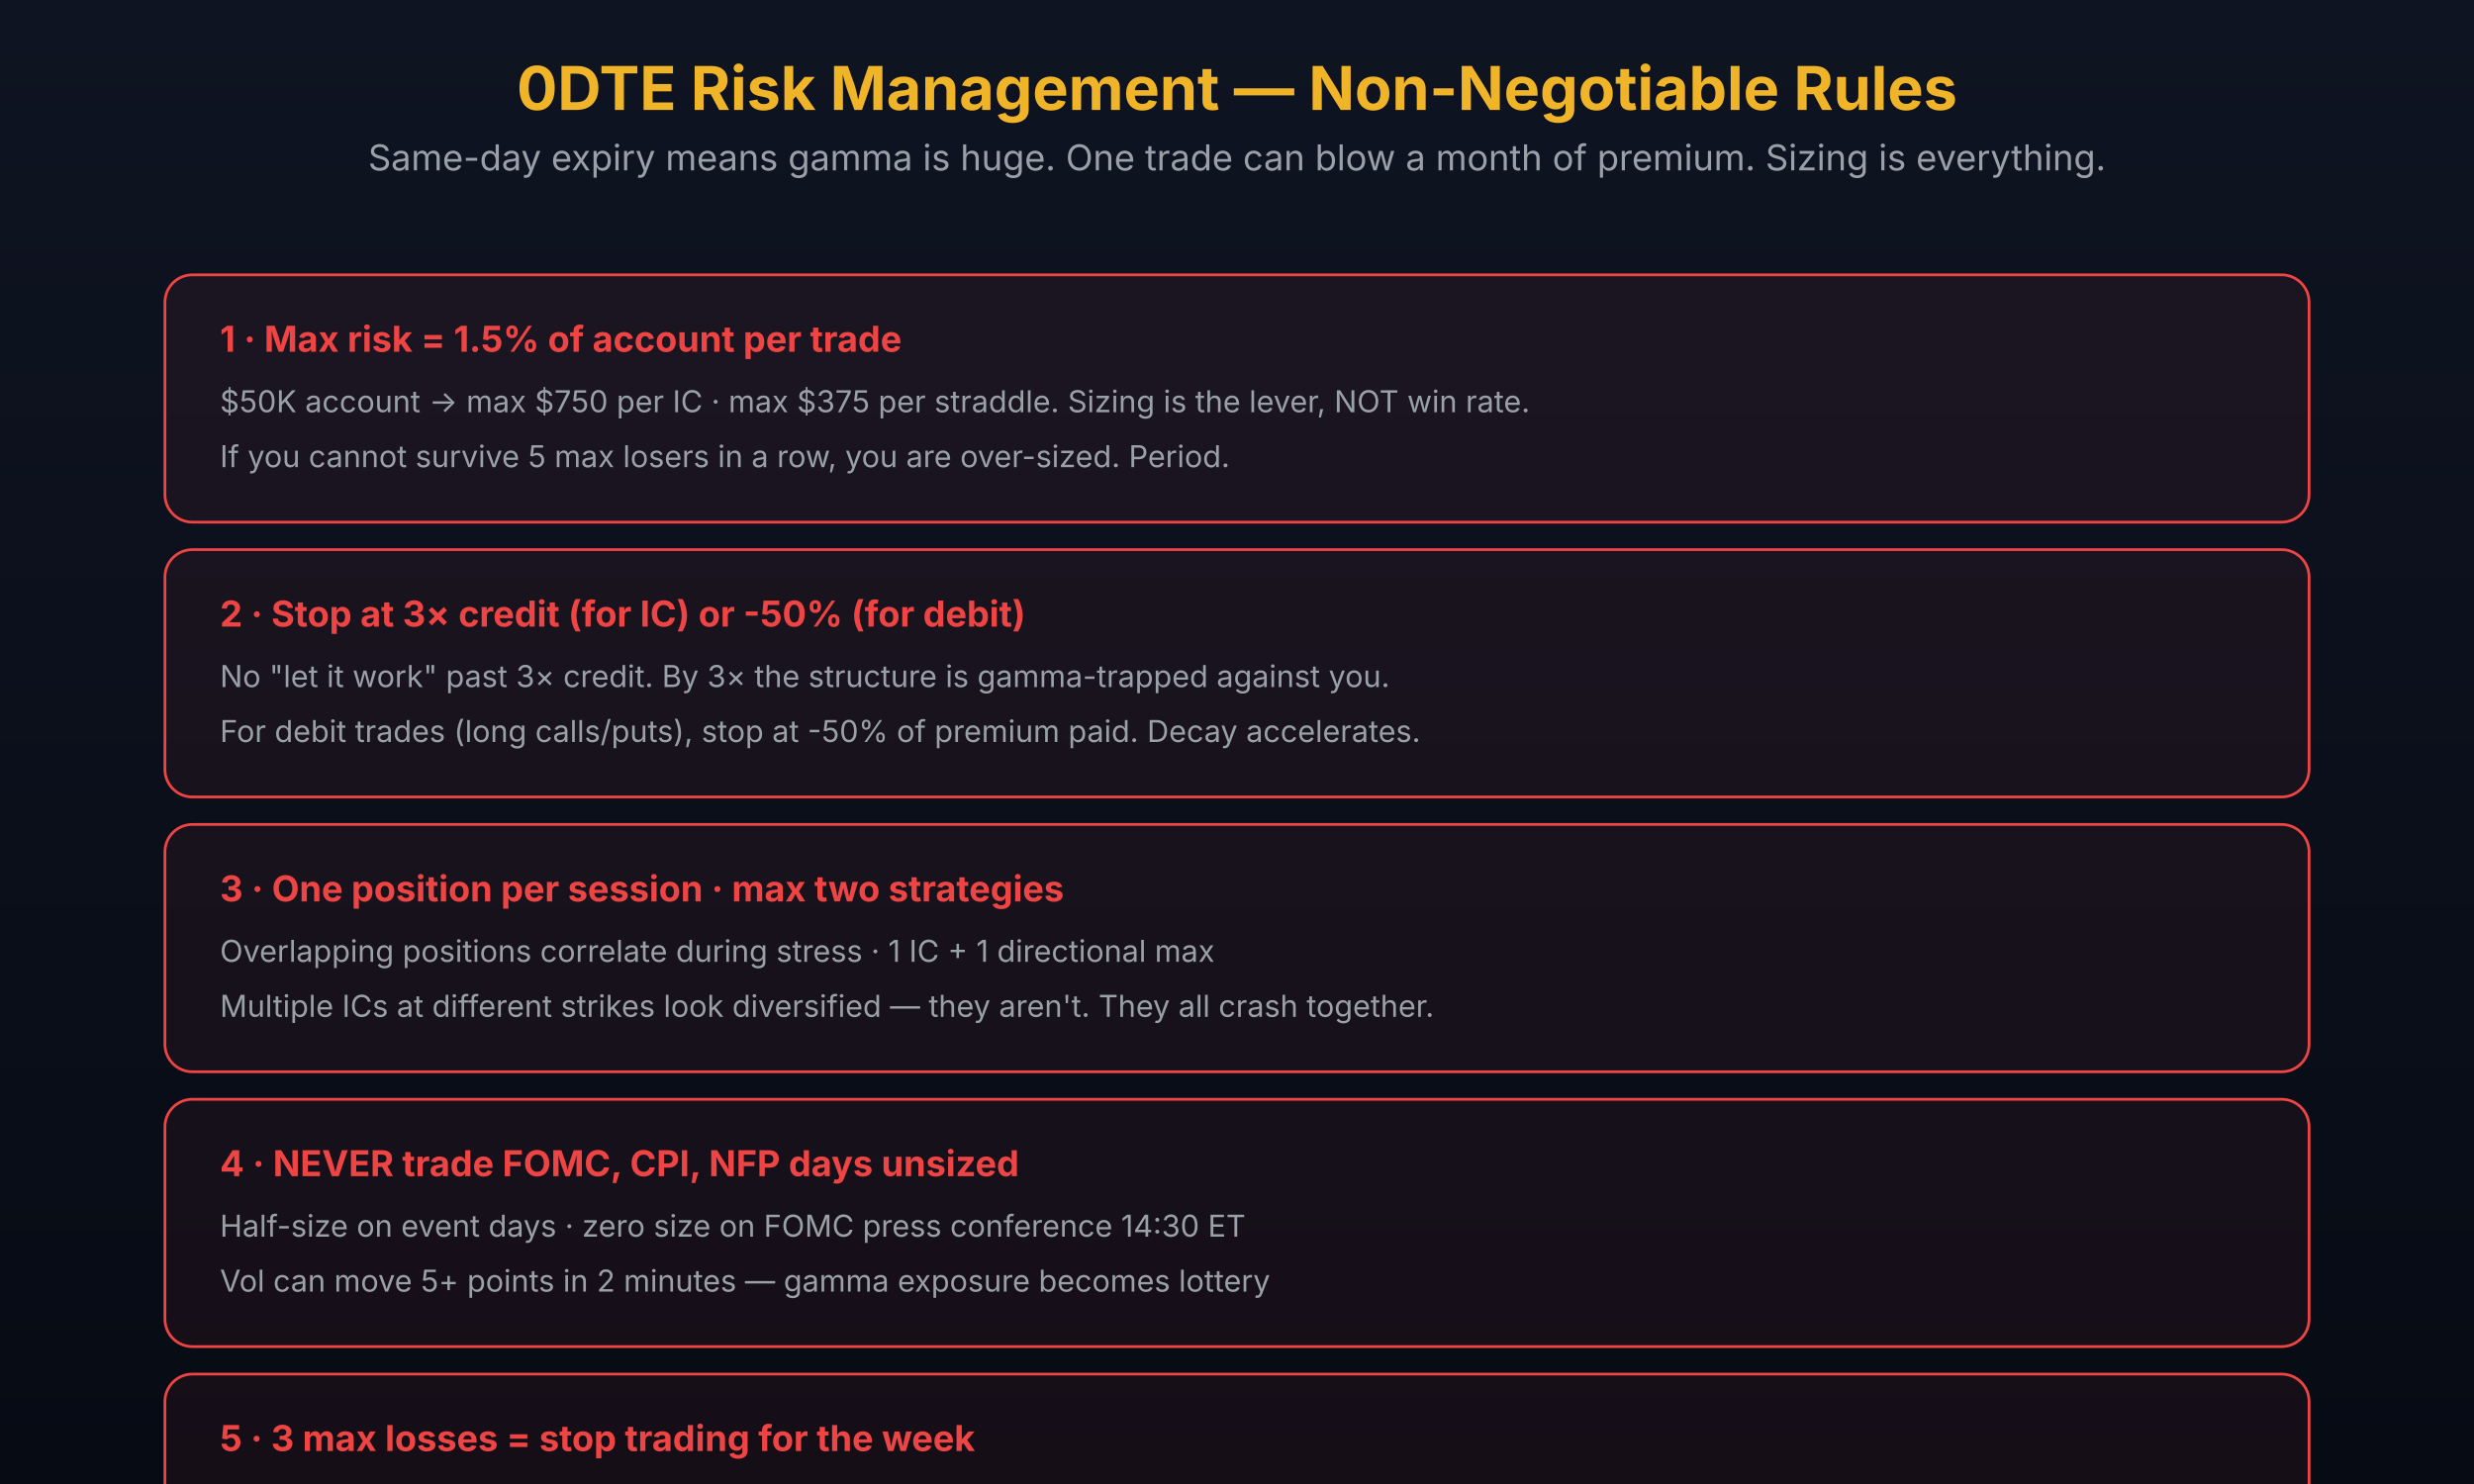
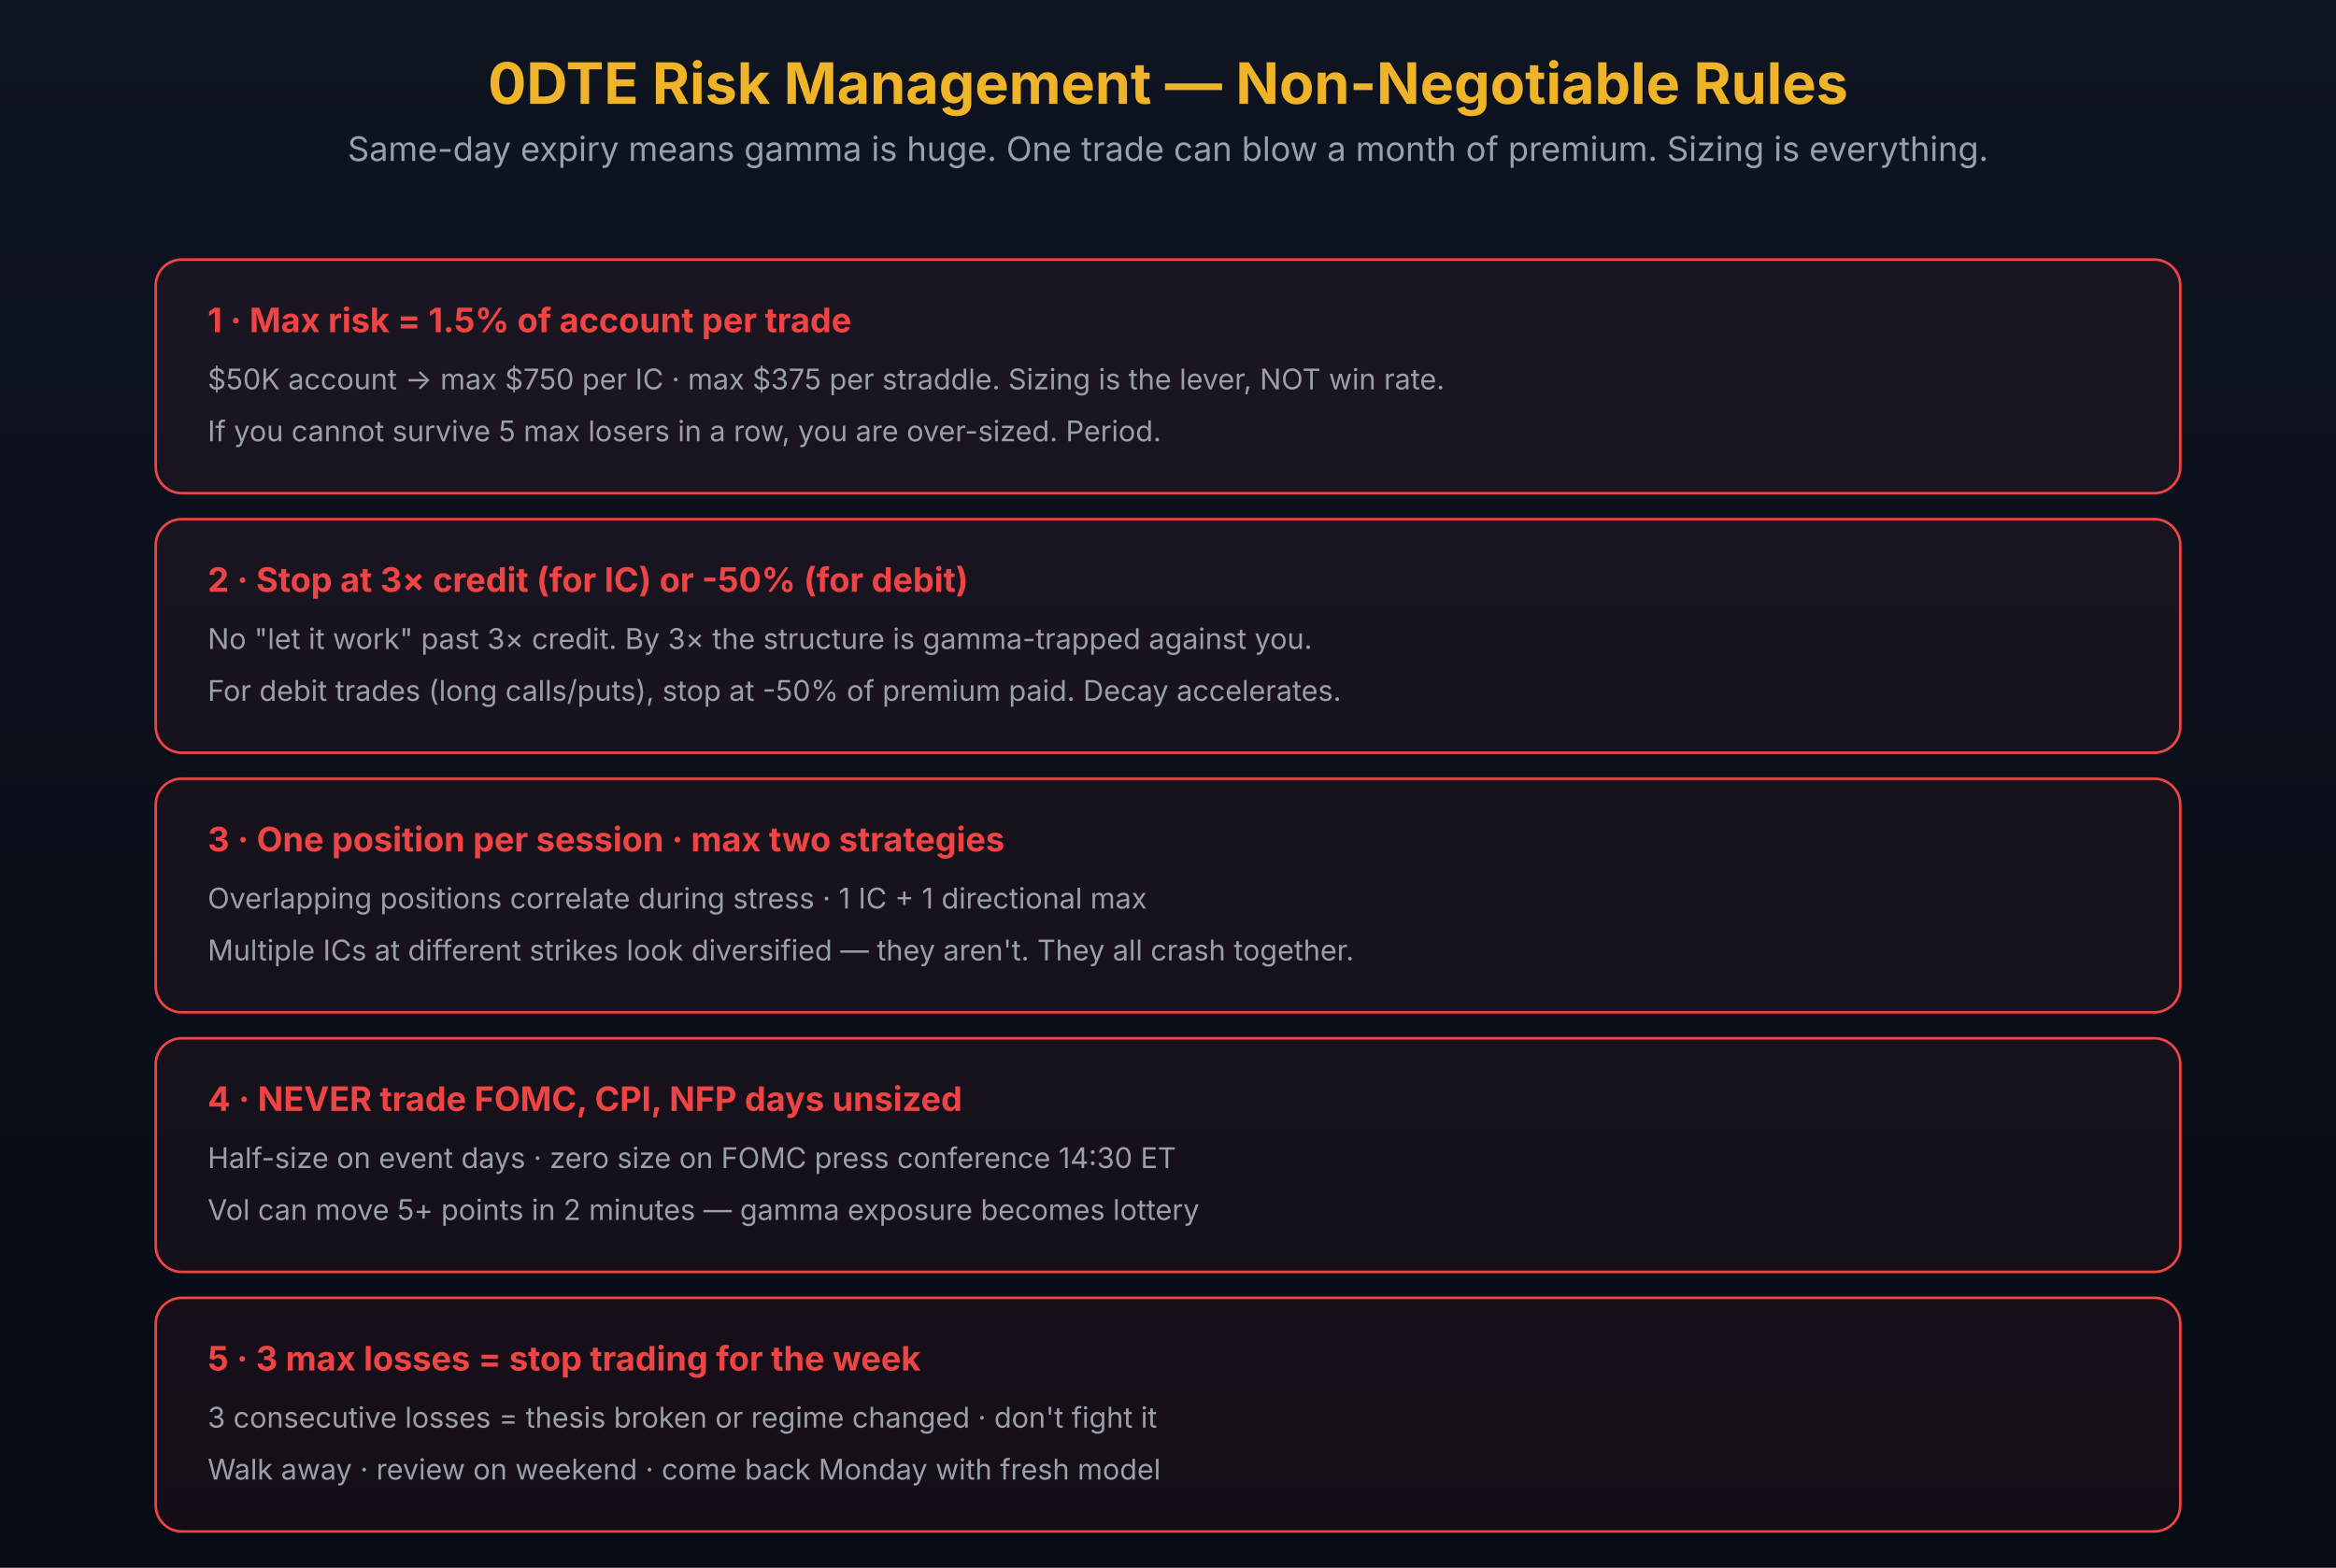
- <svg xmlns="http://www.w3.org/2000/svg" viewBox="0 0 900 540" font-family="Inter, system-ui, sans-serif">
+ <svg xmlns="http://www.w3.org/2000/svg" viewBox="0 0 900 604" font-family="Inter, system-ui, sans-serif">
  <defs>
    <linearGradient id="bg16" x1="0" x2="0" y1="0" y2="1">
      <stop offset="0%" stop-color="#0F1422" />
      <stop offset="100%" stop-color="#070B14" />
    </linearGradient>
  </defs>
-   <rect width="900" height="540" fill="url(#bg16)" />
+   <rect width="900" height="604" fill="url(#bg16)" />
  <text x="450" y="40" fill="#F0B429" font-size="22" font-weight="700" text-anchor="middle">0DTE Risk Management — Non-Negotiable Rules</text>
  <text x="450" y="62" fill="#9AA0A8" font-size="13" text-anchor="middle">Same-day expiry means gamma is huge. One trade can blow a month of premium. Sizing is everything.</text>
  <g transform="translate(60, 100)" font-size="11">
    <g>
      <rect width="780" height="90" rx="10" fill="rgba(239,68,68,.06)" stroke="#EF4444" />
      <text x="20" y="28" fill="#EF4444" font-size="13" font-weight="700">1 · Max risk = 1.5% of account per trade</text>
      <text x="20" y="50" fill="#9AA0A8">$50K account → max $750 per IC · max $375 per straddle. Sizing is the lever, NOT win rate.</text>
      <text x="20" y="70" fill="#9AA0A8">If you cannot survive 5 max losers in a row, you are over-sized. Period.</text>
    </g>
    <g transform="translate(0, 100)">
      <rect width="780" height="90" rx="10" fill="rgba(239,68,68,.06)" stroke="#EF4444" />
      <text x="20" y="28" fill="#EF4444" font-size="13" font-weight="700">2 · Stop at 3× credit (for IC) or -50% (for debit)</text>
      <text x="20" y="50" fill="#9AA0A8">No "let it work" past 3× credit. By 3× the structure is gamma-trapped against you.</text>
      <text x="20" y="70" fill="#9AA0A8">For debit trades (long calls/puts), stop at -50% of premium paid. Decay accelerates.</text>
    </g>
    <g transform="translate(0, 200)">
      <rect width="780" height="90" rx="10" fill="rgba(239,68,68,.06)" stroke="#EF4444" />
      <text x="20" y="28" fill="#EF4444" font-size="13" font-weight="700">3 · One position per session · max two strategies</text>
      <text x="20" y="50" fill="#9AA0A8">Overlapping positions correlate during stress · 1 IC + 1 directional max</text>
      <text x="20" y="70" fill="#9AA0A8">Multiple ICs at different strikes look diversified — they aren't. They all crash together.</text>
    </g>
    <g transform="translate(0, 300)">
      <rect width="780" height="90" rx="10" fill="rgba(239,68,68,.06)" stroke="#EF4444" />
      <text x="20" y="28" fill="#EF4444" font-size="13" font-weight="700">4 · NEVER trade FOMC, CPI, NFP days unsized</text>
      <text x="20" y="50" fill="#9AA0A8">Half-size on event days · zero size on FOMC press conference 14:30 ET</text>
      <text x="20" y="70" fill="#9AA0A8">Vol can move 5+ points in 2 minutes — gamma exposure becomes lottery</text>
    </g>
    <g transform="translate(0, 400)">
      <rect width="780" height="90" rx="10" fill="rgba(239,68,68,.06)" stroke="#EF4444" />
      <text x="20" y="28" fill="#EF4444" font-size="13" font-weight="700">5 · 3 max losses = stop trading for the week</text>
      <text x="20" y="50" fill="#9AA0A8">3 consecutive losses = thesis broken or regime changed · don't fight it</text>
      <text x="20" y="70" fill="#9AA0A8">Walk away · review on weekend · come back Monday with fresh model</text>
    </g>
  </g>
</svg>
